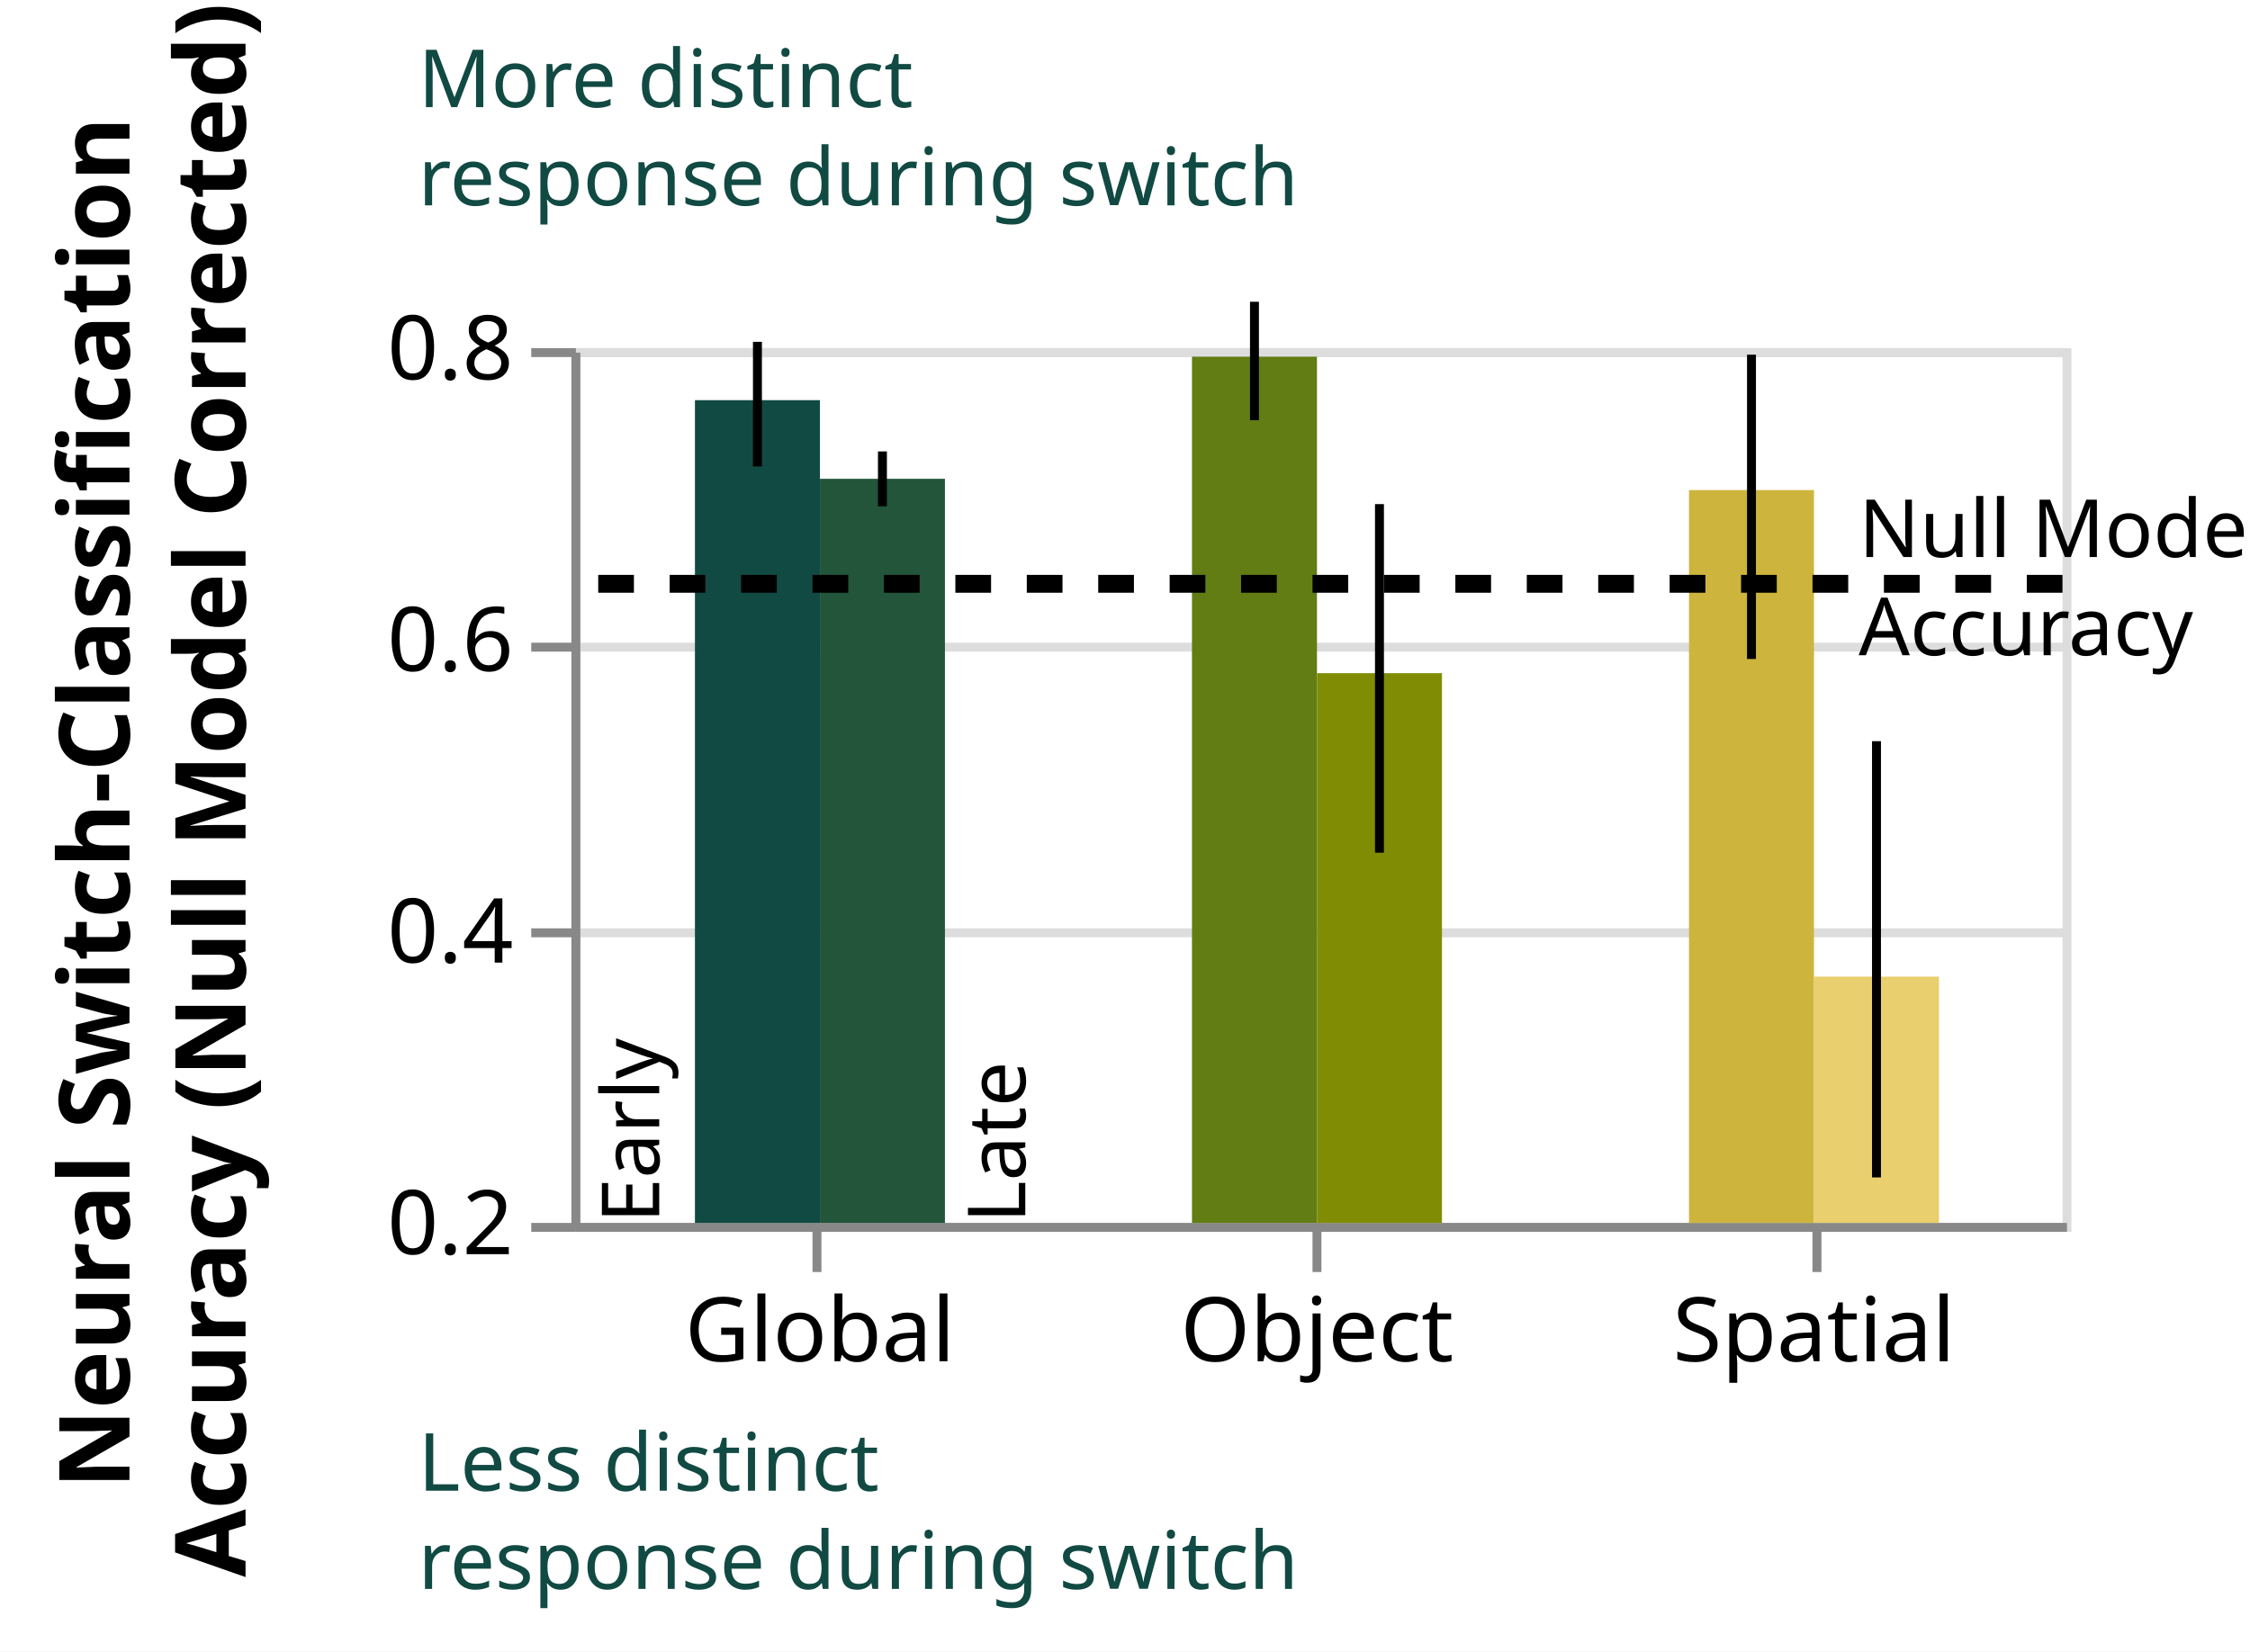
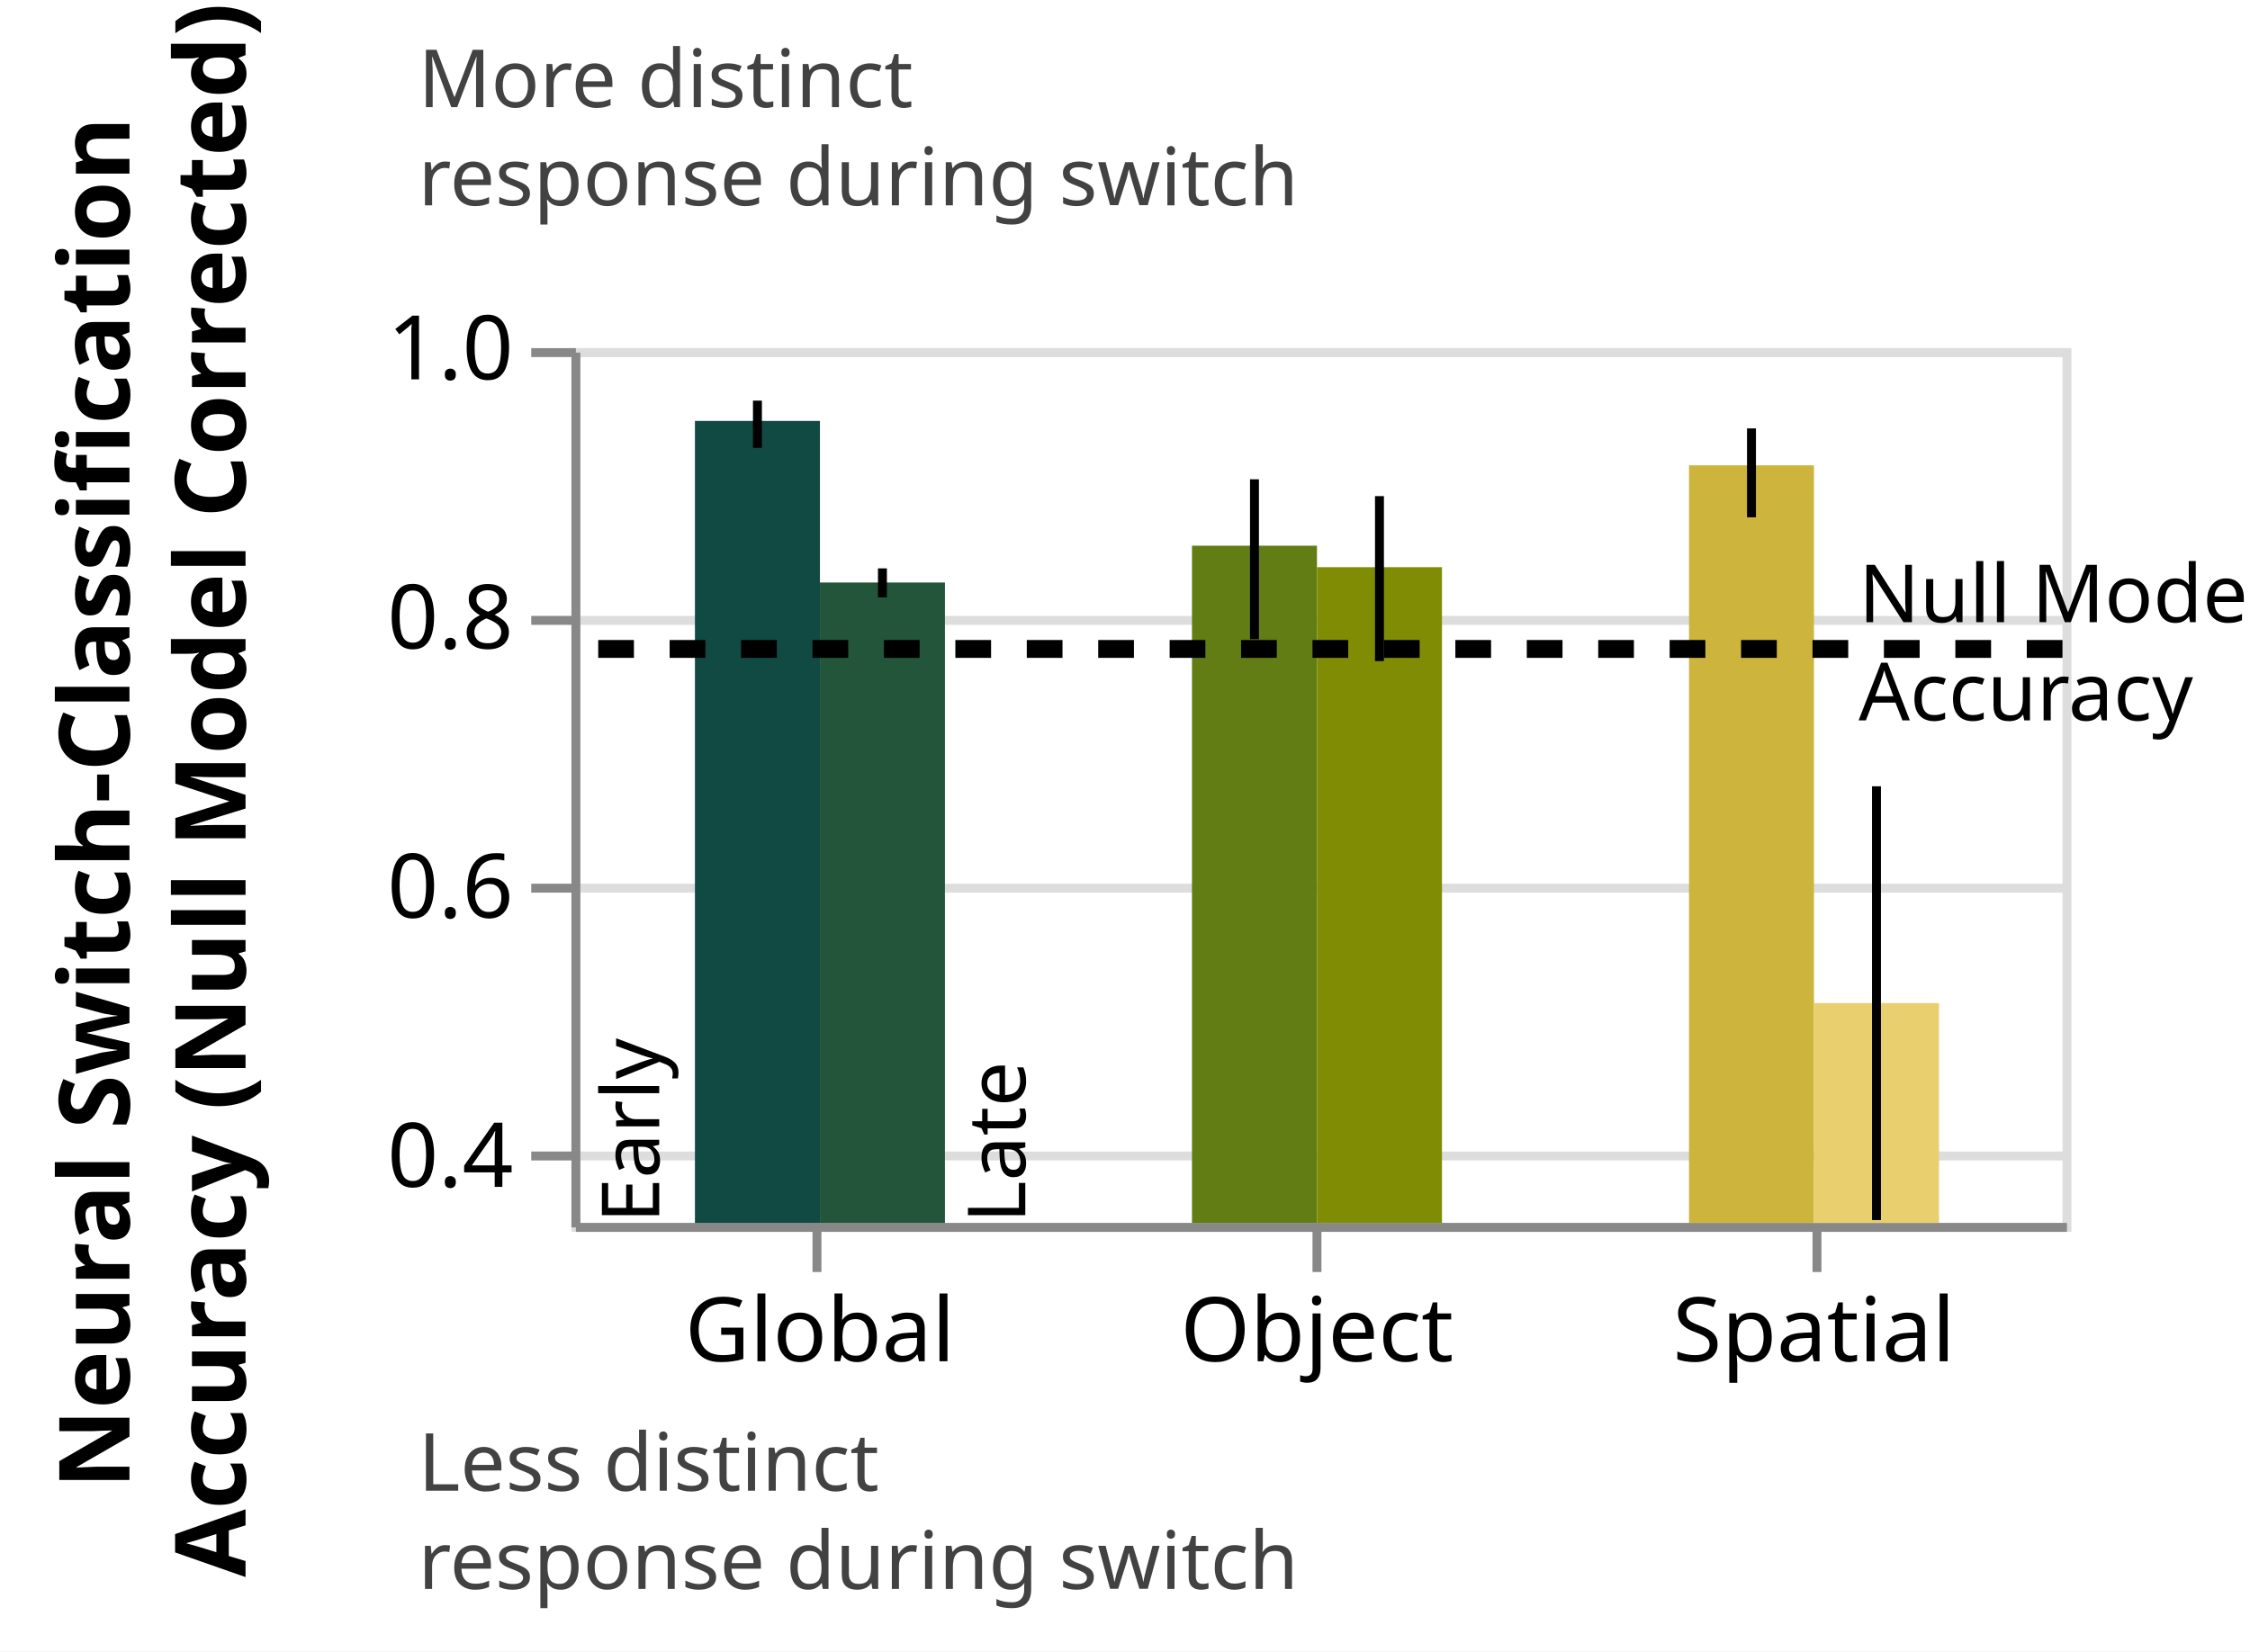
<svg xmlns="http://www.w3.org/2000/svg" class="marks" width="252" height="185" viewBox="0 0 252 185" version="1.1">
  <defs>
    <clipPath id="clip1_neural">
      <rect x="0" y="0" width="167" height="98" />
    </clipPath>
    <clipPath id="clip2_neural">
      <rect x="0" y="0" width="167" height="98" />
    </clipPath>
  </defs>
  <rect width="252" height="185" fill="white" />
  <g fill="none" stroke-miterlimit="10" transform="translate(64,39)">
    <g class="mark-group role-frame root" role="graphics-object" aria-roledescription="group mark container">
      <g transform="translate(0,0)">
        <path class="background" aria-hidden="true" d="M0.5,0.5h167v98h-167Z" stroke="#ddd" />
        <g>
          <g class="mark-group role-axis" aria-hidden="true">
            <g transform="translate(0.5,0.5)">
              <path class="background" aria-hidden="true" d="M0,0h0v0h0Z" pointer-events="none" />
              <g>
                <g class="mark-rule role-axis-grid" pointer-events="none">
-                   <line transform="translate(0,98)" x2="167" y2="0" stroke="#ddd" stroke-width="1" opacity="1" />
-                   <line transform="translate(0,65)" x2="167" y2="0" stroke="#ddd" stroke-width="1" opacity="1" />
-                   <line transform="translate(0,33)" x2="167" y2="0" stroke="#ddd" stroke-width="1" opacity="1" />
+                   <line transform="translate(0,90)" x2="167" y2="0" stroke="#ddd" stroke-width="1" opacity="1" />
+                   <line transform="translate(0,60)" x2="167" y2="0" stroke="#ddd" stroke-width="1" opacity="1" />
+                   <line transform="translate(0,30)" x2="167" y2="0" stroke="#ddd" stroke-width="1" opacity="1" />
                  <line transform="translate(0,0)" x2="167" y2="0" stroke="#ddd" stroke-width="1" opacity="1" />
                </g>
              </g>
              <path class="foreground" aria-hidden="true" d="" pointer-events="none" display="none" />
            </g>
          </g>
          <g class="mark-group role-axis" role="graphics-symbol" aria-roledescription="axis" aria-label="X-axis for a discrete scale with 3 values: global, object, spatial">
            <g transform="translate(0.5,98.5)">
              <path class="background" aria-hidden="true" d="M0,0h0v0h0Z" pointer-events="none" />
              <g>
                <g class="mark-rule role-axis-tick" pointer-events="none">
                  <line transform="translate(27,0)" x2="0" y2="5" stroke="#888" stroke-width="1" opacity="1" />
                  <line transform="translate(83,0)" x2="0" y2="5" stroke="#888" stroke-width="1" opacity="1" />
                  <line transform="translate(139,0)" x2="0" y2="5" stroke="#888" stroke-width="1" opacity="1" />
                </g>
                <g class="mark-text role-axis-label" pointer-events="none">
                  <text text-anchor="middle" transform="translate(27.33333,15)" font-family="sans-serif" font-size="10px" fill="#000" opacity="1">Global</text>
                  <text text-anchor="middle" transform="translate(83,15)" font-family="sans-serif" font-size="10px" fill="#000" opacity="1">Object</text>
                  <text text-anchor="middle" transform="translate(138.6667,15)" font-family="sans-serif" font-size="10px" fill="#000" opacity="1">Spatial</text>
                </g>
                <g class="mark-rule role-axis-domain" pointer-events="none">
                  <line transform="translate(0,0)" x2="167" y2="0" stroke="#888" stroke-width="1" opacity="1" />
                </g>
              </g>
              <path class="foreground" aria-hidden="true" d="" pointer-events="none" display="none" />
            </g>
          </g>
-           <g class="mark-group role-axis" role="graphics-symbol" aria-roledescription="axis" aria-label="Y-axis titled 'Neural Switch-Classification Accuracy (Null Model Corrected)' for a linear scale with values from 0.2 to 0.8">
+           <g class="mark-group role-axis" role="graphics-symbol" aria-roledescription="axis" aria-label="Y-axis titled 'Neural Switch-Classification Accuracy (Null Model Corrected)' for a linear scale with values from 0.3 to 1.0">
            <g transform="translate(0.5,0.5)">
              <path class="background" aria-hidden="true" d="M0,0h0v0h0Z" pointer-events="none" />
              <g>
                <g class="mark-rule role-axis-tick" pointer-events="none">
-                   <line transform="translate(0,98)" x2="-5" y2="0" stroke="#888" stroke-width="1" opacity="1" />
-                   <line transform="translate(0,65)" x2="-5" y2="0" stroke="#888" stroke-width="1" opacity="1" />
-                   <line transform="translate(0,33)" x2="-5" y2="0" stroke="#888" stroke-width="1" opacity="1" />
+                   <line transform="translate(0,90)" x2="-5" y2="0" stroke="#888" stroke-width="1" opacity="1" />
+                   <line transform="translate(0,60)" x2="-5" y2="0" stroke="#888" stroke-width="1" opacity="1" />
+                   <line transform="translate(0,30)" x2="-5" y2="0" stroke="#888" stroke-width="1" opacity="1" />
                  <line transform="translate(0,0)" x2="-5" y2="0" stroke="#888" stroke-width="1" opacity="1" />
                </g>
                <g class="mark-text role-axis-label" pointer-events="none">
-                   <text text-anchor="end" transform="translate(-7,101)" font-family="sans-serif" font-size="10px" fill="#000" opacity="1">0.2</text>
-                   <text text-anchor="end" transform="translate(-7,68.33333)" font-family="sans-serif" font-size="10px" fill="#000" opacity="1">0.4</text>
-                   <text text-anchor="end" transform="translate(-7,35.66667)" font-family="sans-serif" font-size="10px" fill="#000" opacity="1">0.6</text>
-                   <text text-anchor="end" transform="translate(-7,3)" font-family="sans-serif" font-size="10px" fill="#000" opacity="1">0.8</text>
+                   <text text-anchor="end" transform="translate(-7,93.46154)" font-family="sans-serif" font-size="10px" fill="#000" opacity="1">0.4</text>
+                   <text text-anchor="end" transform="translate(-7,63.30769)" font-family="sans-serif" font-size="10px" fill="#000" opacity="1">0.6</text>
+                   <text text-anchor="end" transform="translate(-7,33.15385)" font-family="sans-serif" font-size="10px" fill="#000" opacity="1">0.8</text>
+                   <text text-anchor="end" transform="translate(-7,3)" font-family="sans-serif" font-size="10px" fill="#000" opacity="1">1.0</text>
                </g>
                <g class="mark-rule role-axis-domain" pointer-events="none">
                  <line transform="translate(0,98)" x2="0" y2="-98" stroke="#888" stroke-width="1" opacity="1" />
                </g>
                <g class="mark-text role-axis-title" pointer-events="none">
                  <text text-anchor="middle" transform="translate(-48,49) rotate(-90) translate(0,-2)" font-family="sans-serif" font-size="11px" font-weight="bold" fill="#000" opacity="1">
                    <tspan>Neural Switch-Classification</tspan>
                    <tspan x="0" dy="13">Accuracy (Null Model Corrected)</tspan>
                  </text>
                </g>
              </g>
              <path class="foreground" aria-hidden="true" d="" pointer-events="none" display="none" />
            </g>
          </g>
          <g class="mark-rect role-mark layer_0_marks" clip-path="url(#clip1_neural)" role="graphics-object" aria-roledescription="rect mark container">
-             <path aria-label="condition_time: globalearly; : global; Neural Switch-Classification, Accuracy (Null Model Corrected): 0.764332412309" role="graphics-symbol" aria-roledescription="bar" d="M13.833,5.826h14v124.841h-14Z" fill="#114A43" />
-             <path aria-label="condition_time: objectearly; : object; Neural Switch-Classification, Accuracy (Null Model Corrected): 0.794151316997" role="graphics-symbol" aria-roledescription="bar" d="M69.5,0.955h14v129.711h-14Z" fill="#617D14" />
-             <path aria-label="condition_time: spatialearly; : spatial; Neural Switch-Classification, Accuracy (Null Model Corrected): 0.702643754263" role="graphics-symbol" aria-roledescription="bar" d="M125.167,15.902h14v114.765h-14Z" fill="#CDB53D" />
+             <path aria-label="condition_time: globalearly; : global; Neural Switch-Classification, Accuracy (Null Model Corrected): 0.945936296909" role="graphics-symbol" aria-roledescription="bar" d="M13.833,8.151h14v142.618h-14Z" fill="#114A43" />
+             <path aria-label="condition_time: objectearly; : object; Neural Switch-Classification, Accuracy (Null Model Corrected): 0.853210103834" role="graphics-symbol" aria-roledescription="bar" d="M69.5,22.131h14v128.638h-14Z" fill="#617D14" />
+             <path aria-label="condition_time: spatialearly; : spatial; Neural Switch-Classification, Accuracy (Null Model Corrected): 0.91291223444" role="graphics-symbol" aria-roledescription="bar" d="M125.167,13.13h14v137.639h-14Z" fill="#CDB53D" />
          </g>
          <g class="mark-rule role-mark layer_1_marks" role="graphics-object" aria-roledescription="rule mark container">
-             <line aria-label="condition: global; : 0.718854682806; upper: 0.804320227311" role="graphics-symbol" aria-roledescription="rule mark" transform="translate(20.83333,13.25374)" x2="0" y2="-13.959" stroke="black" />
-             <line aria-label="condition: object; : 0.750570579147; upper: 0.831802416512" role="graphics-symbol" aria-roledescription="rule mark" transform="translate(76.5,8.073472)" x2="0" y2="-13.268" stroke="black" />
-             <line aria-label="condition: spatial; : 0.586793424088; upper: 0.79550054462" role="graphics-symbol" aria-roledescription="rule mark" transform="translate(132.1667,34.82374)" x2="0" y2="-34.089" stroke="black" />
+             <line aria-label="condition: global; : 0.925898572819; upper: 0.960996422757" role="graphics-symbol" aria-roledescription="rule mark" transform="translate(20.83333,11.17222)" x2="0" y2="-5.292" stroke="black" />
+             <line aria-label="condition: object; : 0.783735414668; upper: 0.902530127186" role="graphics-symbol" aria-roledescription="rule mark" transform="translate(76.5,32.60605)" x2="0" y2="-17.911" stroke="black" />
+             <line aria-label="condition: spatial; : 0.874298364136; upper: 0.940350408275" role="graphics-symbol" aria-roledescription="rule mark" transform="translate(132.1667,18.95194)" x2="0" y2="-9.959" stroke="black" />
          </g>
          <g class="mark-rect role-mark layer_2_marks" clip-path="url(#clip2_neural)" role="graphics-object" aria-roledescription="rect mark container">
-             <path aria-label="condition_time: globallate; condition: global; Neural Switch-Classification, Accuracy (Null Model Corrected): 0.710375691848" role="graphics-symbol" aria-roledescription="bar" d="M27.833,14.639h14v116.028h-14Z" fill="#225539" />
-             <path aria-label="condition_time: objectlate; condition: object; Neural Switch-Classification, Accuracy (Null Model Corrected): 0.57706502951" role="graphics-symbol" aria-roledescription="bar" d="M83.5,36.413h14v94.254h-14Z" fill="#808D04" />
-             <path aria-label="condition_time: spatiallate; condition: spatial; Neural Switch-Classification, Accuracy (Null Model Corrected): 0.368923324167" role="graphics-symbol" aria-roledescription="bar" d="M139.167,70.409h14v60.257h-14Z" fill="#E9CF6D" />
+             <path aria-label="condition_time: globallate; condition: global; Neural Switch-Classification, Accuracy (Null Model Corrected): 0.825860346393" role="graphics-symbol" aria-roledescription="bar" d="M27.833,26.255h14v124.514h-14Z" fill="#225539" />
+             <path aria-label="condition_time: objectlate; condition: object; Neural Switch-Classification, Accuracy (Null Model Corrected): 0.837261173413" role="graphics-symbol" aria-roledescription="bar" d="M83.5,24.536h14v126.233h-14Z" fill="#808D04" />
+             <path aria-label="condition_time: spatiallate; condition: spatial; Neural Switch-Classification, Accuracy (Null Model Corrected): 0.513354114701" role="graphics-symbol" aria-roledescription="bar" d="M139.167,73.371h14v77.398h-14Z" fill="#E9CF6D" />
          </g>
          <g class="mark-rule role-mark layer_3_marks" role="graphics-object" aria-roledescription="rule mark container">
-             <line aria-label="condition: global; : 0.691544352827; upper: 0.729139329052" role="graphics-symbol" aria-roledescription="rule mark" transform="translate(34.83333,17.71442)" x2="0" y2="-6.141" stroke="black" />
-             <line aria-label="condition: object; : 0.453926368752; upper: 0.693022412396" role="graphics-symbol" aria-roledescription="rule mark" transform="translate(90.5,56.52536)" x2="0" y2="-39.052" stroke="black" />
-             <line aria-label="condition: spatial; : 0.231206834811; upper: 0.53041980213" role="graphics-symbol" aria-roledescription="rule mark" transform="translate(146.1667,92.90288)" x2="0" y2="-48.871" stroke="black" />
+             <line aria-label="condition: global; : 0.814786813967; upper: 0.836347068803" role="graphics-symbol" aria-roledescription="rule mark" transform="translate(34.83333,27.92445)" x2="0" y2="-3.251" stroke="black" />
+             <line aria-label="condition: object; : 0.767450673773; upper: 0.890040606112" role="graphics-symbol" aria-roledescription="rule mark" transform="translate(90.5,35.06128)" x2="0" y2="-18.483" stroke="black" />
+             <line aria-label="condition: spatial; : 0.35211885846; upper: 0.674431922677" role="graphics-symbol" aria-roledescription="rule mark" transform="translate(146.1667,97.68054)" x2="0" y2="-48.595" stroke="black" />
          </g>
          <g class="mark-text role-mark layer_4_marks" role="graphics-object" aria-roledescription="text mark container">
            <text aria-label=": global" role="graphics-symbol" aria-roledescription="text mark" text-anchor="start" transform="translate(27.83333,98) rotate(-90) translate(0,-18)" font-family="sans-serif" font-size="9px" fill="black">Early</text>
          </g>
          <g class="mark-text role-mark layer_5_marks" role="graphics-object" aria-roledescription="text mark container">
            <text aria-label=": global" role="graphics-symbol" aria-roledescription="text mark" text-anchor="start" transform="translate(27.83333,98) rotate(-90) translate(0,23)" font-family="sans-serif" font-size="9px" fill="black">Late</text>
          </g>
          <g class="mark-text role-mark layer_6_layer_0_marks" role="graphics-object" aria-roledescription="text mark container">
-             <text text-anchor="start" transform="translate(-17.16667,128)" font-family="sans-serif" font-size="9px" fill="#114A43">
+             <text text-anchor="start" transform="translate(-17.16667,128)" font-family="sans-serif" font-size="9px" fill="#424242">
              <tspan>Less distinct</tspan>
              <tspan x="0" dy="11">response during switch</tspan>
            </text>
          </g>
          <g class="mark-text role-mark layer_6_layer_1_marks" role="graphics-object" aria-roledescription="text mark container">
-             <text text-anchor="start" transform="translate(-17.16667,-27)" font-family="sans-serif" font-size="9px" fill="#114A43">
+             <text text-anchor="start" transform="translate(-17.16667,-27)" font-family="sans-serif" font-size="9px" fill="#424242">
              <tspan>More distinct</tspan>
              <tspan x="0" dy="11">response during switch</tspan>
            </text>
          </g>
          <g class="mark-rule role-mark layer_7_layer_0_marks" role="graphics-symbol" aria-roledescription="rule mark container">
-             <line transform="translate(167,26.40168)" x2="-167" y2="0" stroke="black" stroke-width="2" stroke-dasharray="4,4" />
+             <line transform="translate(167,33.69905)" x2="-167" y2="0" stroke="black" stroke-width="2" stroke-dasharray="4,4" />
          </g>
          <g class="mark-text role-mark layer_7_layer_1_marks" role="graphics-object" aria-roledescription="text mark container">
-             <text text-anchor="start" transform="translate(144.1667,23.40168)" font-family="sans-serif" font-size="9px" fill="black">
+             <text text-anchor="start" transform="translate(144.1667,30.69905)" font-family="sans-serif" font-size="9px" fill="black">
              <tspan>Null Model</tspan>
              <tspan x="0" dy="11">Accuracy</tspan>
            </text>
          </g>
        </g>
        <path class="foreground" aria-hidden="true" d="" display="none" />
      </g>
    </g>
  </g>
</svg>
